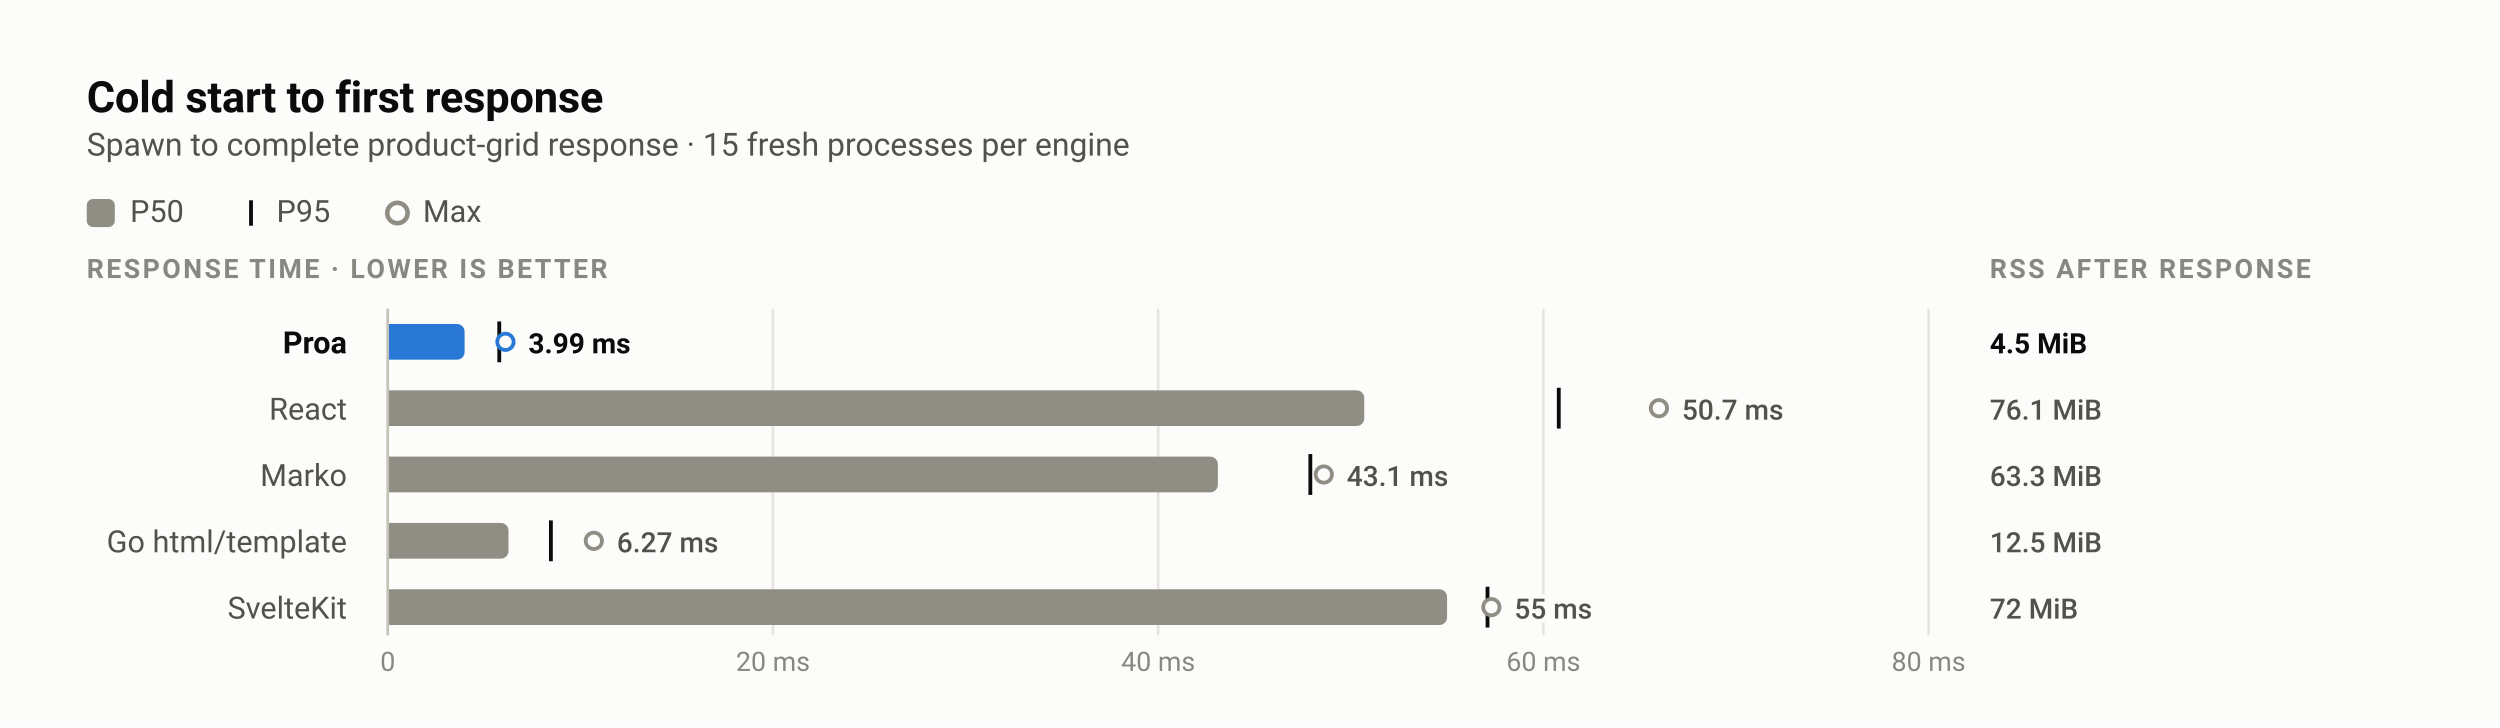
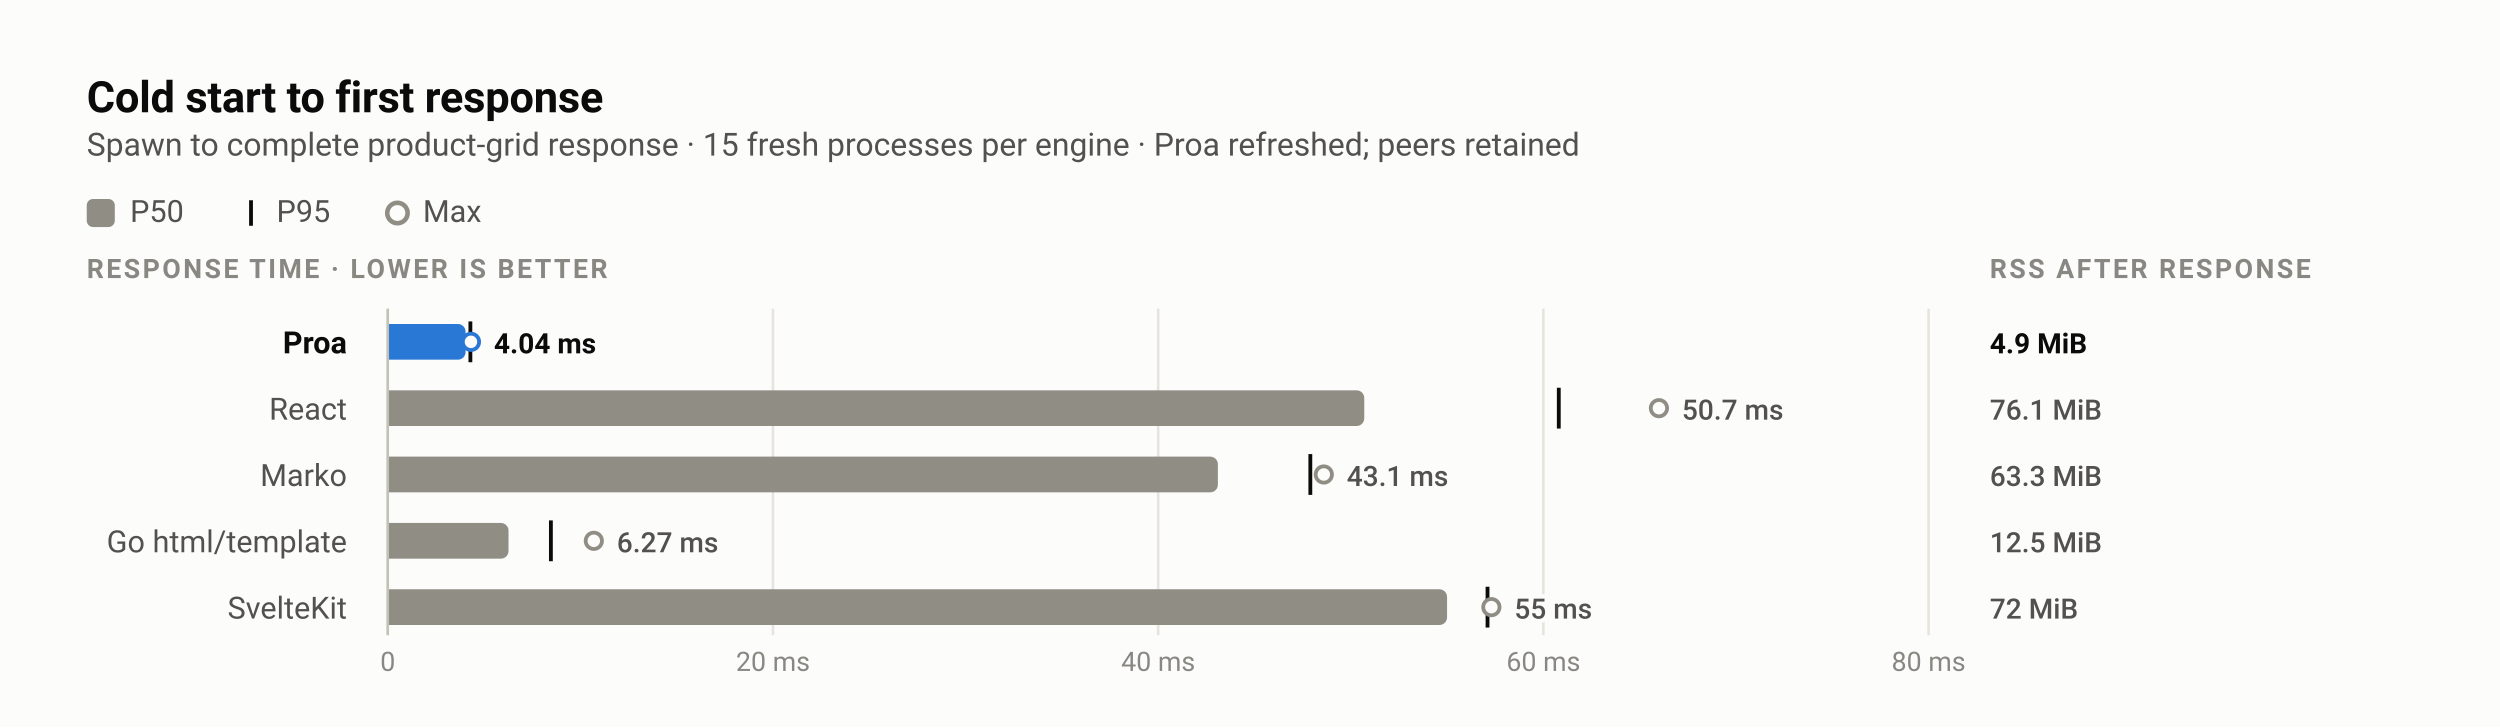
<svg xmlns="http://www.w3.org/2000/svg" width="980" height="285" viewBox="0 0 980 285" role="img" aria-labelledby="ttl dsc">
  <style>
  text { font-family: system-ui, -apple-system, "Segoe UI", Roboto, "Helvetica Neue", Arial, sans-serif; }
  .t   { font-size: 17px; font-weight: 600; fill: #0b0b0b; letter-spacing: -.005em; }
  .d   { font-size: 12.5px; font-weight: 400; fill: #52514e; }
  .eb  { font-size: 10.5px; font-weight: 600; fill: #898781; letter-spacing: .09em; }
  .cat { font-size: 12px; font-weight: 400; fill: #52514e; }
  .catb{ font-size: 12px; font-weight: 600; fill: #0b0b0b; }
  .lg  { font-size: 12px; font-weight: 400; fill: #52514e; }
  .tick{ font-size: 10.5px; font-weight: 400; fill: #898781; font-variant-numeric: tabular-nums; }
  .val { font-size: 11px; font-weight: 500; fill: #52514e; font-variant-numeric: tabular-nums;
         paint-order: stroke; stroke: #fcfcfb; stroke-width: 3.5px; stroke-linejoin: round; }
  .valb{ font-size: 11px; font-weight: 600; fill: #0b0b0b; font-variant-numeric: tabular-nums;
         paint-order: stroke; stroke: #fcfcfb; stroke-width: 3.5px; stroke-linejoin: round; }
  .valw{ font-size: 11px; font-weight: 600; fill: #fcfcfb; font-variant-numeric: tabular-nums; }
  .note{ font-size: 10px; font-weight: 400; fill: #898781; }
  .mono{ font-family: ui-monospace, SFMono-Regular, "SF Mono", Menlo, Consolas, monospace; }
  .end { text-anchor: end; }
  .mid { text-anchor: middle; }
</style>
  <rect width="980" height="285" fill="#fcfcfb" />
  <text x="34" y="44" class="t">Cold start to first response</text>
-   <text x="34" y="61" class="d">Spawn to complete product-grid response · 15 fresh processes per engine</text>
+   <text x="34" y="61" class="d">Spawn to complete product-grid response · 15 fresh processes per engine · Proa refreshed; peers retained</text>
  <rect x="34" y="78" width="11" height="11" rx="2.5" fill="#8f8d84" />
  <text x="51" y="87" class="lg">P50</text>
  <path d="M98.4 78.5L98.4 88.5" stroke="#0b0b0b" stroke-width="1.5" />
  <text x="108.4" y="87" class="lg">P95</text>
  <circle cx="155.79" cy="83.5" r="4" fill="#fcfcfb" stroke="#8f8d84" stroke-width="1.8" />
  <text x="165.79" y="87" class="lg">Max</text>
  <text x="34" y="109" class="eb">RESPONSE TIME · LOWER IS BETTER</text>
  <text x="780" y="109" class="eb">RSS AFTER RESPONSE</text>
  <path d="M152 121L152 249" stroke="#e6e4dc" stroke-width="1" />
  <text x="152" y="263" class="tick mid">0</text>
  <path d="M303 121L303 249" stroke="#e6e4dc" stroke-width="1" />
  <text x="303" y="263" class="tick mid">20 ms</text>
  <path d="M454 121L454 249" stroke="#e6e4dc" stroke-width="1" />
  <text x="454" y="263" class="tick mid">40 ms</text>
  <path d="M605 121L605 249" stroke="#e6e4dc" stroke-width="1" />
  <text x="605" y="263" class="tick mid">60 ms</text>
  <path d="M756 121L756 249" stroke="#e6e4dc" stroke-width="1" />
  <text x="756" y="263" class="tick mid">80 ms</text>
  <text x="136" y="138.5" class="catb end">Proa</text>
-   <path d="M152 127H179.12a3 3 0 0 1 3 3V138a3 3 0 0 1 -3 3H152Z" fill="#2a78d6" />
-   <path d="M195.71 126L195.71 142" stroke="#0b0b0b" stroke-width="1.5" />
-   <circle cx="198.13" cy="134" r="3.2" fill="#fcfcfb" stroke="#2a78d6" stroke-width="1.5" />
-   <text x="207.13" y="138.5" class="valb">3.99 ms</text>
-   <text x="780" y="138.5" class="valb">4.5 MiB</text>
+   <path d="M152 127H179.5a3 3 0 0 1 3 3V138a3 3 0 0 1 -3 3H152Z" fill="#2a78d6" />
+   <path d="M184.39 126L184.39 142" stroke="#0b0b0b" stroke-width="1.5" />
+   <circle cx="184.62" cy="134" r="3.2" fill="#fcfcfb" stroke="#2a78d6" stroke-width="1.5" />
+   <text x="193.62" y="138.5" class="valb">4.04 ms</text>
+   <text x="780" y="138.5" class="valb">4.9 MiB</text>
  <text x="136" y="164.5" class="cat end">React</text>
  <path d="M152 153H531.79a3 3 0 0 1 3 3V164a3 3 0 0 1 -3 3H152Z" fill="#8f8d84" />
  <path d="M611.04 152L611.04 168" stroke="#0b0b0b" stroke-width="1.5" />
  <circle cx="650.3" cy="160" r="3.2" fill="#fcfcfb" stroke="#8f8d84" stroke-width="1.5" />
  <text x="659.3" y="164.5" class="val">50.7 ms</text>
  <text x="780" y="164.5" class="val">76.1 MiB</text>
  <text x="136" y="190.5" class="cat end">Marko</text>
  <path d="M152 179H474.41a3 3 0 0 1 3 3V190a3 3 0 0 1 -3 3H152Z" fill="#8f8d84" />
  <path d="M513.65 178L513.65 194" stroke="#0b0b0b" stroke-width="1.5" />
  <circle cx="518.93" cy="186" r="3.2" fill="#fcfcfb" stroke="#8f8d84" stroke-width="1.5" />
  <text x="527.93" y="190.5" class="val">43.1 ms</text>
  <text x="780" y="190.5" class="val">63.3 MiB</text>
  <text x="136" y="216.5" class="cat end">Go html/template</text>
  <path d="M152 205H196.34a3 3 0 0 1 3 3V216a3 3 0 0 1 -3 3H152Z" fill="#8f8d84" />
  <path d="M215.95 204L215.95 220" stroke="#0b0b0b" stroke-width="1.5" />
  <circle cx="232.78" cy="212" r="3.2" fill="#fcfcfb" stroke="#8f8d84" stroke-width="1.5" />
  <text x="241.78" y="216.5" class="val">6.27 ms</text>
  <text x="780" y="216.5" class="val">12.5 MiB</text>
  <text x="136" y="242.5" class="cat end">SvelteKit</text>
  <path d="M152 231H564.25a3 3 0 0 1 3 3V242a3 3 0 0 1 -3 3H152Z" fill="#8f8d84" />
  <path d="M583.11 230L583.11 246" stroke="#0b0b0b" stroke-width="1.5" />
  <circle cx="584.62" cy="238" r="3.2" fill="#fcfcfb" stroke="#8f8d84" stroke-width="1.5" />
  <text x="593.62" y="242.5" class="val">55 ms</text>
  <text x="780" y="242.5" class="val">72 MiB</text>
  <path d="M152 121L152 249" stroke="#c3c2b7" stroke-width="1" />
</svg>
